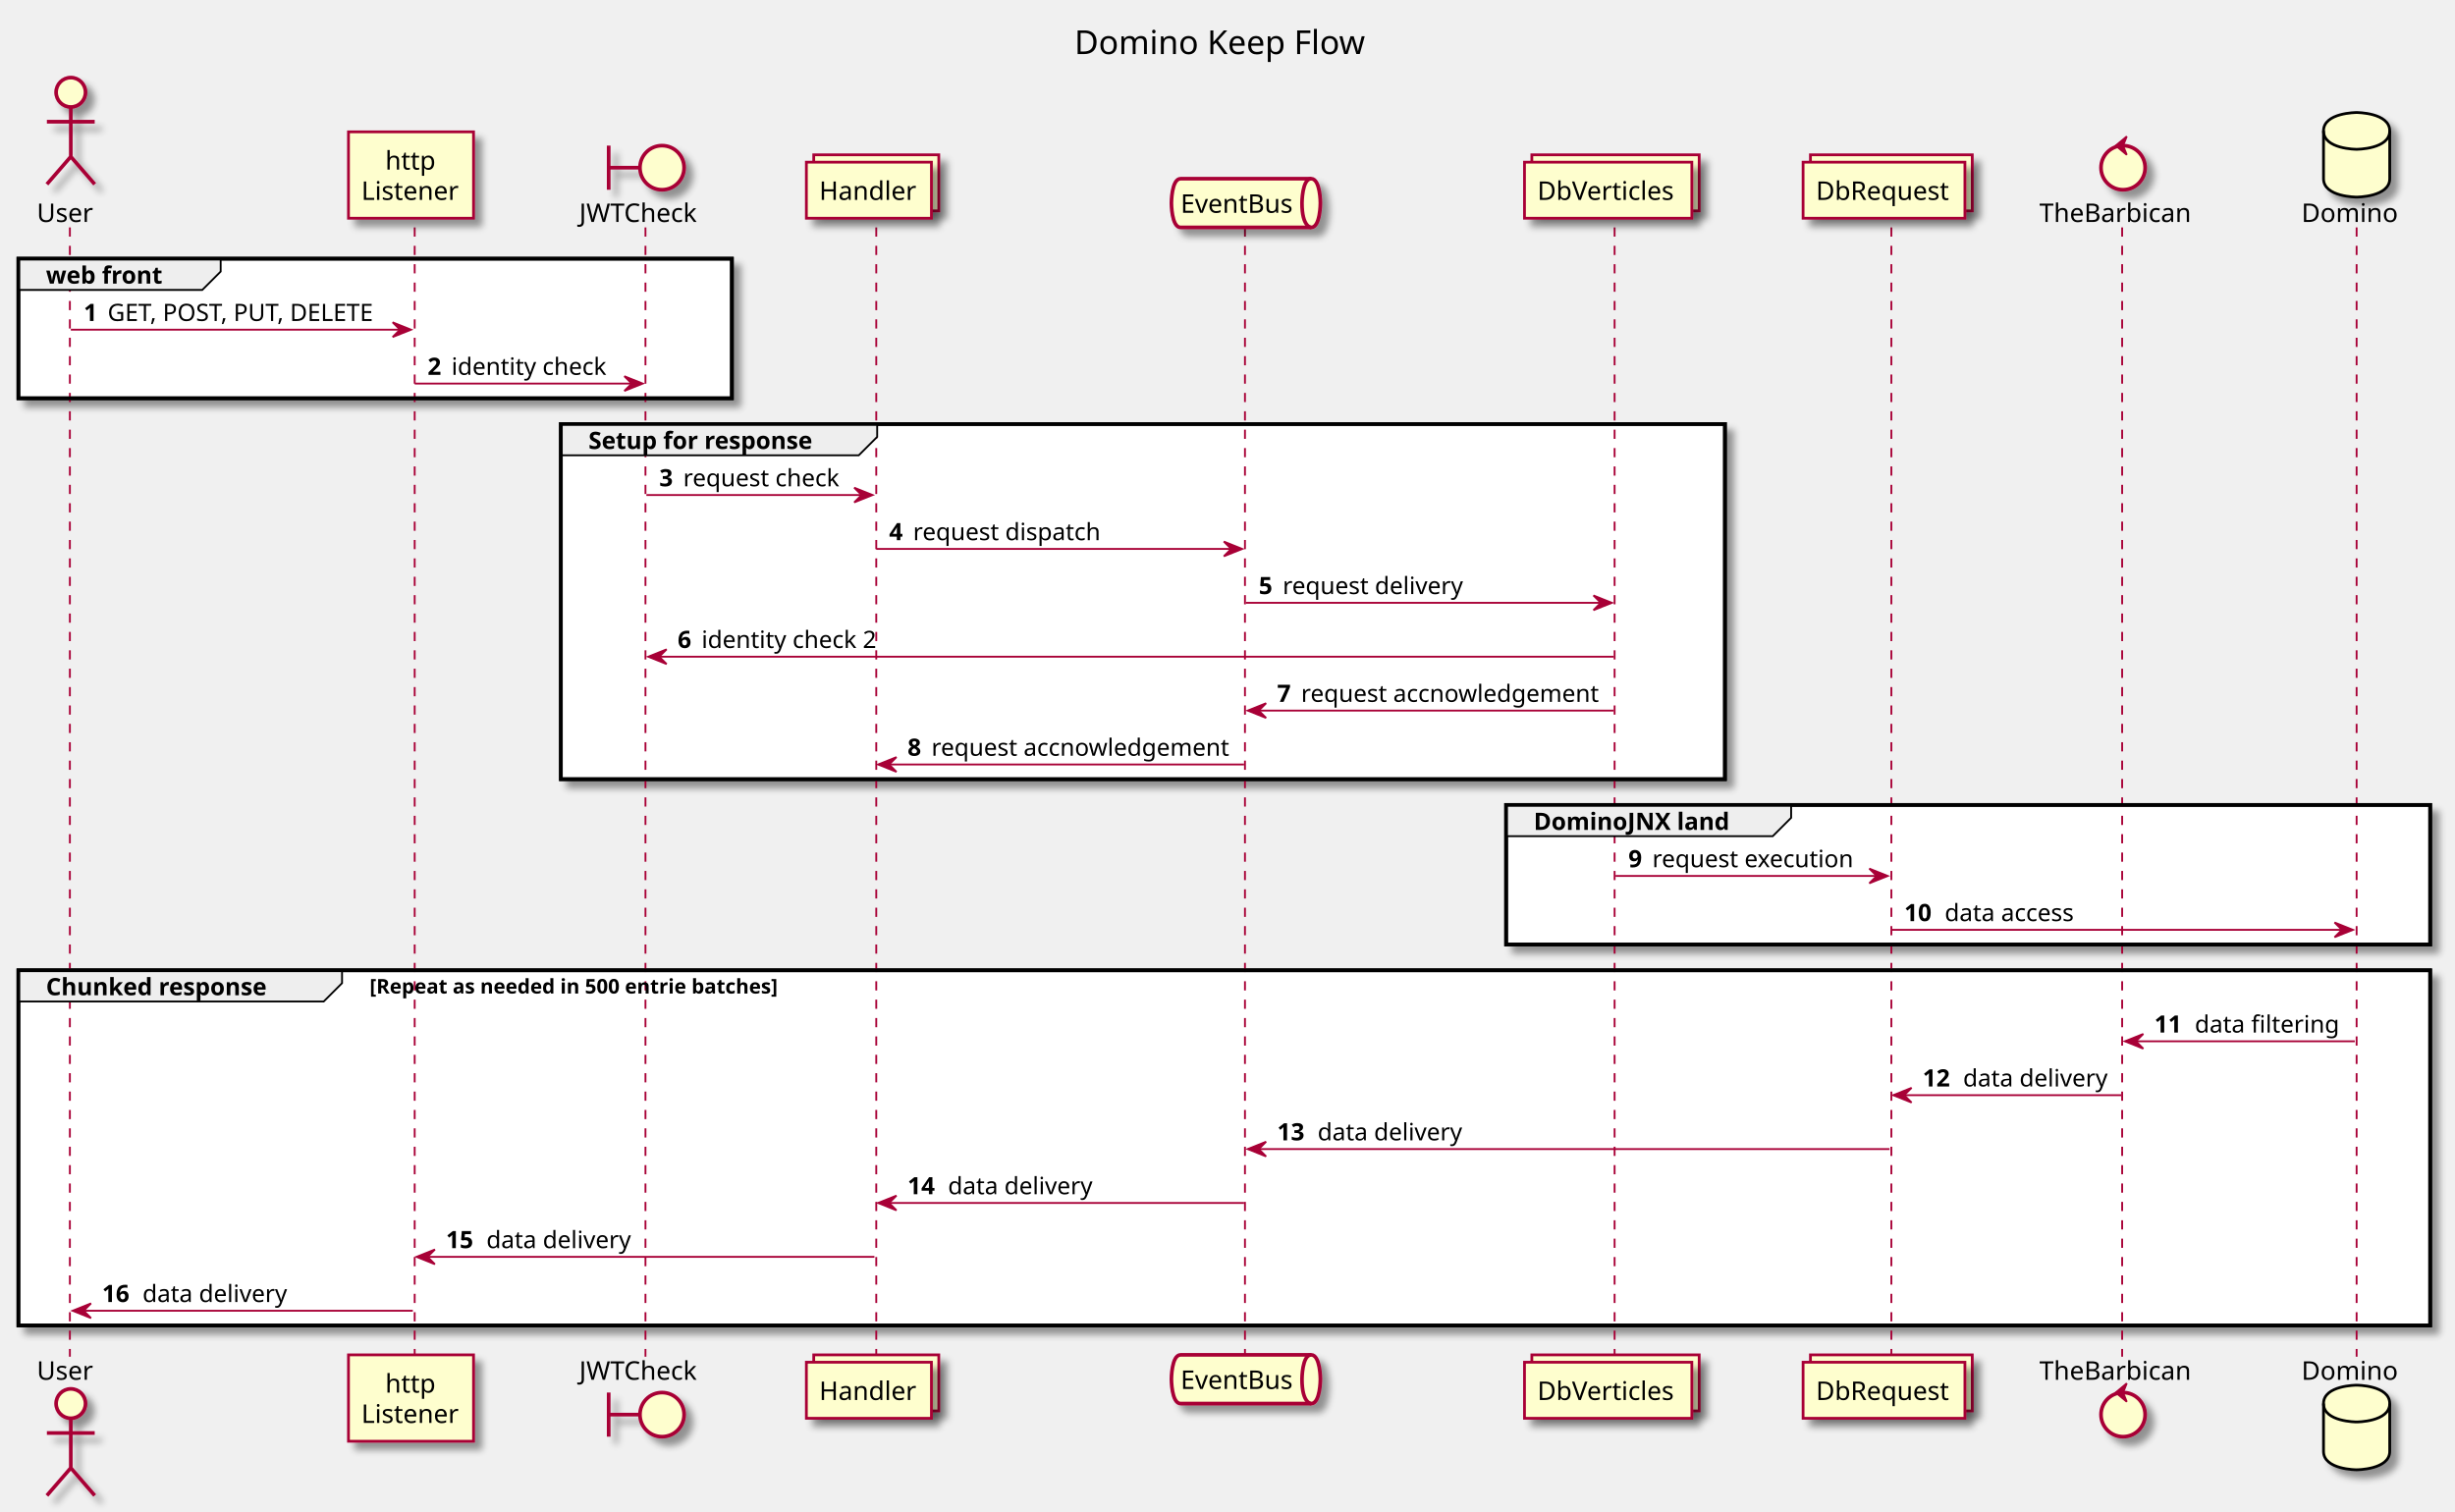
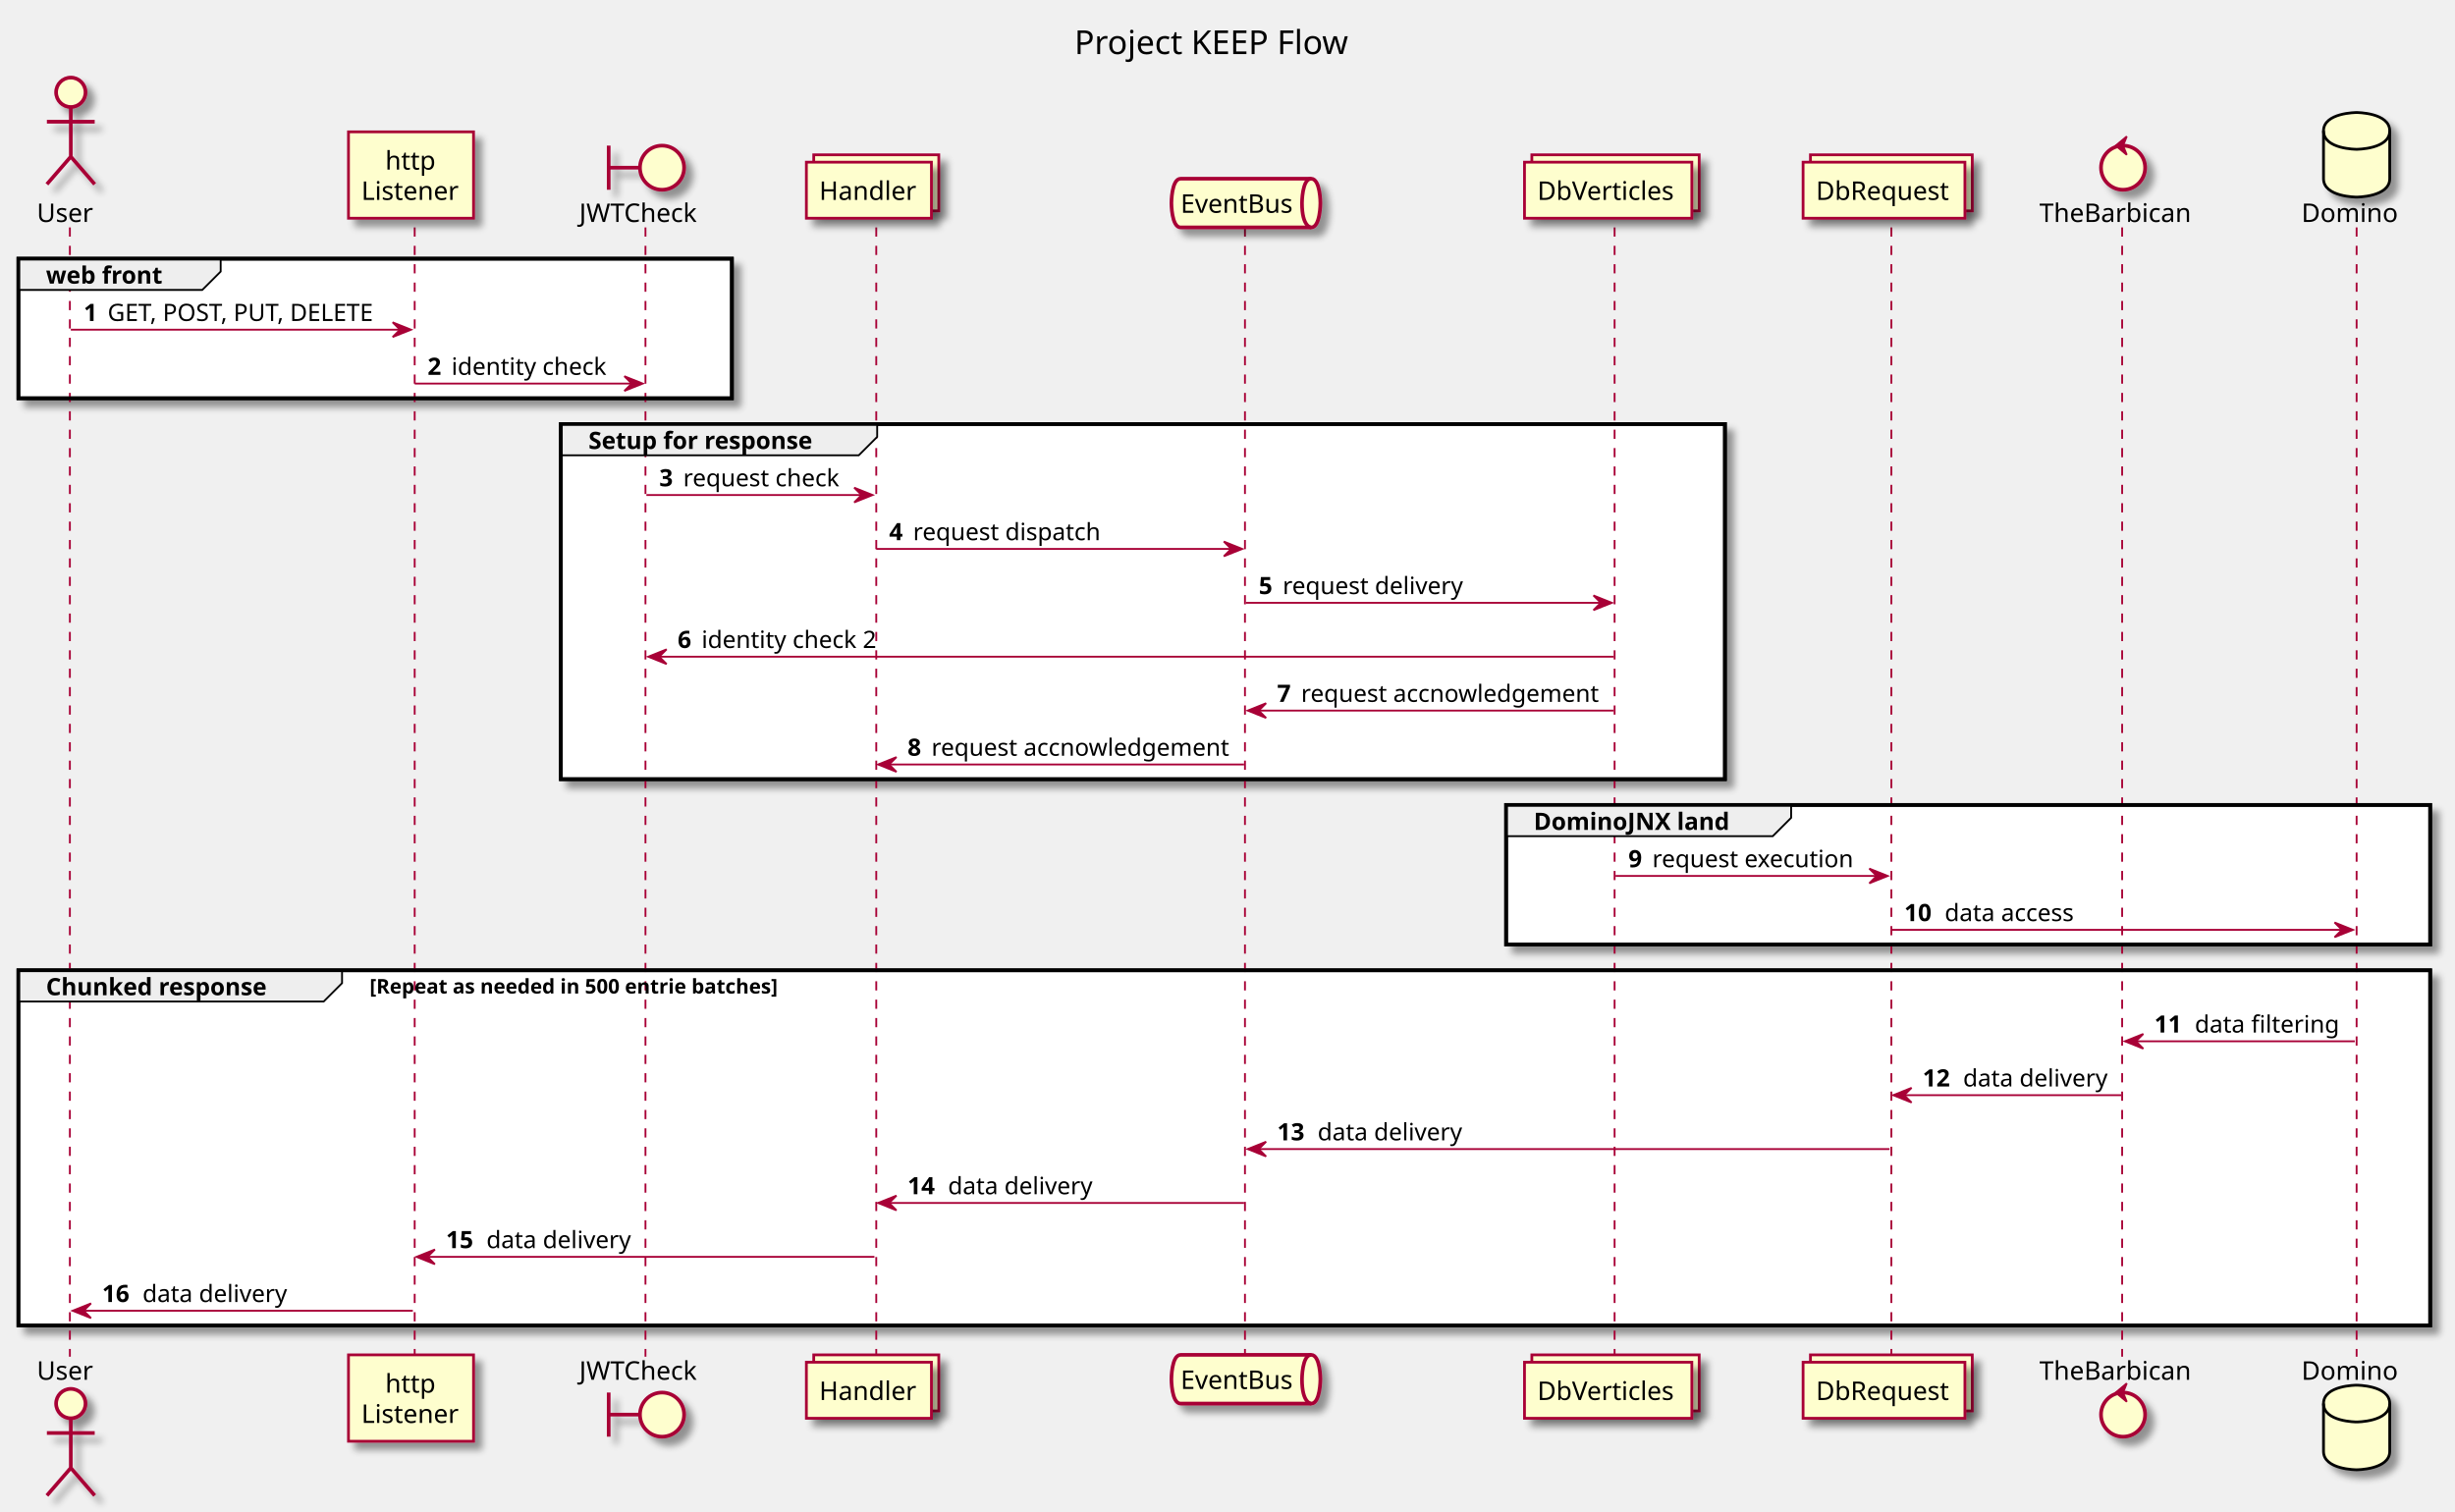
<svg xmlns="http://www.w3.org/2000/svg" contentScriptType="application/ecmascript" contentStyleType="text/css" height="822px" preserveAspectRatio="none" style="width:1335px;height:822px;" version="1.1" viewBox="0 0 1335 822" width="1335px" zoomAndPan="magnify">
  <defs>
    <filter height="300%" id="f183qkvrwixe7p" width="300%" x="-1" y="-1">
      <feGaussianBlur result="blurOut" stdDeviation="2.0" />
      <feColorMatrix in="blurOut" result="blurOut2" type="matrix" values="0 0 0 0 0 0 0 0 0 0 0 0 0 0 0 0 0 0 .4 0" />
      <feOffset dx="4.0" dy="4.0" in="blurOut2" result="blurOut3" />
      <feBlend in="SourceGraphic" in2="blurOut3" mode="normal" />
    </filter>
  </defs>
  <g>
-     <text fill="#000000" font-family="sans-serif" font-size="18" lengthAdjust="spacingAndGlyphs" textLength="163" x="584.25" y="29.402">Domino Keep Flow</text>
+     <text fill="#000000" font-family="sans-serif" font-size="18" lengthAdjust="spacingAndGlyphs" textLength="163" x="584.25" y="29.402">Project KEEP Flow</text>
    <rect fill="#FFFFFF" filter="url(#f183qkvrwixe7p)" height="75.932" style="stroke:#000000;stroke-width:2.0;" width="388" x="10" y="140.688" />
    <rect fill="#FFFFFF" filter="url(#f183qkvrwixe7p)" height="193.174" style="stroke:#000000;stroke-width:2.0;" width="633" x="305" y="230.619" />
    <rect fill="#FFFFFF" filter="url(#f183qkvrwixe7p)" height="75.932" style="stroke:#000000;stroke-width:2.0;" width="502.5" x="819" y="437.793" />
    <rect fill="#FFFFFF" filter="url(#f183qkvrwixe7p)" height="193.174" style="stroke:#000000;stroke-width:2.0;" width="1311.5" x="10" y="527.725" />
    <line style="stroke:#A80036;stroke-width:1.0;stroke-dasharray:5.0,5.0;" x1="38" x2="38" y1="123.688" y2="737.898" />
    <line style="stroke:#A80036;stroke-width:1.0;stroke-dasharray:5.0,5.0;" x1="225.5" x2="225.5" y1="123.688" y2="737.898" />
    <line style="stroke:#A80036;stroke-width:1.0;stroke-dasharray:5.0,5.0;" x1="351" x2="351" y1="123.688" y2="737.898" />
    <line style="stroke:#A80036;stroke-width:1.0;stroke-dasharray:5.0,5.0;" x1="476.5" x2="476.5" y1="123.688" y2="737.898" />
    <line style="stroke:#A80036;stroke-width:1.0;stroke-dasharray:5.0,5.0;" x1="677" x2="677" y1="123.688" y2="737.898" />
    <line style="stroke:#A80036;stroke-width:1.0;stroke-dasharray:5.0,5.0;" x1="878" x2="878" y1="123.688" y2="737.898" />
    <line style="stroke:#A80036;stroke-width:1.0;stroke-dasharray:5.0,5.0;" x1="1028.5" x2="1028.5" y1="123.688" y2="737.898" />
    <line style="stroke:#A80036;stroke-width:1.0;stroke-dasharray:5.0,5.0;" x1="1154" x2="1154" y1="123.688" y2="737.898" />
    <line style="stroke:#A80036;stroke-width:1.0;stroke-dasharray:5.0,5.0;" x1="1281.5" x2="1281.5" y1="123.688" y2="737.898" />
    <text fill="#000000" font-family="sans-serif" font-size="14" lengthAdjust="spacingAndGlyphs" textLength="31" x="20" y="120.734">User</text>
    <ellipse cx="38.5" cy="50.199" fill="#FEFECE" filter="url(#f183qkvrwixe7p)" rx="8" ry="8" style="stroke:#A80036;stroke-width:2.0;" />
    <path d="M38.5,58.199 L38.5,85.199 M25.5,66.199 L51.5,66.199 M38.5,85.199 L25.5,100.199 M38.5,85.199 L51.5,100.199 " fill="none" filter="url(#f183qkvrwixe7p)" style="stroke:#A80036;stroke-width:2.0;" />
    <text fill="#000000" font-family="sans-serif" font-size="14" lengthAdjust="spacingAndGlyphs" textLength="31" x="20" y="750.434">User</text>
    <ellipse cx="38.5" cy="763.387" fill="#FEFECE" filter="url(#f183qkvrwixe7p)" rx="8" ry="8" style="stroke:#A80036;stroke-width:2.0;" />
    <path d="M38.5,771.387 L38.5,798.387 M25.5,779.387 L51.5,779.387 M38.5,798.387 L25.5,813.387 M38.5,798.387 L51.5,813.387 " fill="none" filter="url(#f183qkvrwixe7p)" style="stroke:#A80036;stroke-width:2.0;" />
    <rect fill="#FEFECE" filter="url(#f183qkvrwixe7p)" height="46.977" style="stroke:#A80036;stroke-width:1.5;" width="68" x="189.5" y="71.711" />
    <text fill="#000000" font-family="sans-serif" font-size="14" lengthAdjust="spacingAndGlyphs" textLength="28" x="209.5" y="92.246">http</text>
    <text fill="#000000" font-family="sans-serif" font-size="14" lengthAdjust="spacingAndGlyphs" textLength="54" x="196.5" y="108.734">Listener</text>
    <rect fill="#FEFECE" filter="url(#f183qkvrwixe7p)" height="46.977" style="stroke:#A80036;stroke-width:1.5;" width="68" x="189.5" y="736.898" />
    <text fill="#000000" font-family="sans-serif" font-size="14" lengthAdjust="spacingAndGlyphs" textLength="28" x="209.5" y="757.434">http</text>
    <text fill="#000000" font-family="sans-serif" font-size="14" lengthAdjust="spacingAndGlyphs" textLength="54" x="196.5" y="773.922">Listener</text>
    <text fill="#000000" font-family="sans-serif" font-size="14" lengthAdjust="spacingAndGlyphs" textLength="67" x="315" y="120.734">JWTCheck</text>
    <path d="M331,79.199 L331,103.199 M331,91.199 L348,91.199 " fill="none" filter="url(#f183qkvrwixe7p)" style="stroke:#A80036;stroke-width:2.0;" />
    <ellipse cx="360" cy="91.199" fill="#FEFECE" filter="url(#f183qkvrwixe7p)" rx="12" ry="12" style="stroke:#A80036;stroke-width:2.0;" />
    <text fill="#000000" font-family="sans-serif" font-size="14" lengthAdjust="spacingAndGlyphs" textLength="67" x="315" y="750.434">JWTCheck</text>
    <path d="M331,757.387 L331,781.387 M331,769.387 L348,769.387 " fill="none" filter="url(#f183qkvrwixe7p)" style="stroke:#A80036;stroke-width:2.0;" />
    <ellipse cx="360" cy="769.387" fill="#FEFECE" filter="url(#f183qkvrwixe7p)" rx="12" ry="12" style="stroke:#A80036;stroke-width:2.0;" />
    <rect fill="#FEFECE" filter="url(#f183qkvrwixe7p)" height="30.488" style="stroke:#A80036;stroke-width:1.5;" width="68" x="442.5" y="84.199" />
    <rect fill="#FEFECE" filter="url(#f183qkvrwixe7p)" height="30.488" style="stroke:#A80036;stroke-width:1.5;" width="68" x="438.5" y="88.199" />
    <text fill="#000000" font-family="sans-serif" font-size="14" lengthAdjust="spacingAndGlyphs" textLength="54" x="445.5" y="108.734">Handler</text>
    <rect fill="#FEFECE" filter="url(#f183qkvrwixe7p)" height="30.488" style="stroke:#A80036;stroke-width:1.5;" width="68" x="442.5" y="736.898" />
    <rect fill="#FEFECE" filter="url(#f183qkvrwixe7p)" height="30.488" style="stroke:#A80036;stroke-width:1.5;" width="68" x="438.5" y="740.898" />
    <text fill="#000000" font-family="sans-serif" font-size="14" lengthAdjust="spacingAndGlyphs" textLength="54" x="445.5" y="761.434">Handler</text>
    <path d="M642,97.199 L713,97.199 C718,97.199 718,110.443 718,110.443 C718,110.443 718,123.688 713,123.688 L642,123.688 C637,123.688 637,110.443 637,110.443 C637,110.443 637,97.199 642,97.199 " fill="#FEFECE" filter="url(#f183qkvrwixe7p)" style="stroke:#A80036;stroke-width:2.0;" />
    <path d="M713,97.199 C708,97.199 708,110.443 708,110.443 C708,123.688 713,123.688 713,123.688 " fill="none" style="stroke:#A80036;stroke-width:2.0;" />
    <text fill="#000000" font-family="sans-serif" font-size="14" lengthAdjust="spacingAndGlyphs" textLength="61" x="642" y="115.734">EventBus</text>
    <path d="M642,736.898 L713,736.898 C718,736.898 718,750.143 718,750.143 C718,750.143 718,763.387 713,763.387 L642,763.387 C637,763.387 637,750.143 637,750.143 C637,750.143 637,736.898 642,736.898 " fill="#FEFECE" filter="url(#f183qkvrwixe7p)" style="stroke:#A80036;stroke-width:2.0;" />
    <path d="M713,736.898 C708,736.898 708,750.143 708,750.143 C708,763.387 713,763.387 713,763.387 " fill="none" style="stroke:#A80036;stroke-width:2.0;" />
    <text fill="#000000" font-family="sans-serif" font-size="14" lengthAdjust="spacingAndGlyphs" textLength="61" x="642" y="755.434">EventBus</text>
    <rect fill="#FEFECE" filter="url(#f183qkvrwixe7p)" height="30.488" style="stroke:#A80036;stroke-width:1.5;" width="91" x="833" y="84.199" />
    <rect fill="#FEFECE" filter="url(#f183qkvrwixe7p)" height="30.488" style="stroke:#A80036;stroke-width:1.5;" width="91" x="829" y="88.199" />
    <text fill="#000000" font-family="sans-serif" font-size="14" lengthAdjust="spacingAndGlyphs" textLength="77" x="836" y="108.734">DbVerticles</text>
    <rect fill="#FEFECE" filter="url(#f183qkvrwixe7p)" height="30.488" style="stroke:#A80036;stroke-width:1.5;" width="91" x="833" y="736.898" />
    <rect fill="#FEFECE" filter="url(#f183qkvrwixe7p)" height="30.488" style="stroke:#A80036;stroke-width:1.5;" width="91" x="829" y="740.898" />
    <text fill="#000000" font-family="sans-serif" font-size="14" lengthAdjust="spacingAndGlyphs" textLength="77" x="836" y="761.434">DbVerticles</text>
    <rect fill="#FEFECE" filter="url(#f183qkvrwixe7p)" height="30.488" style="stroke:#A80036;stroke-width:1.5;" width="88" x="984.5" y="84.199" />
    <rect fill="#FEFECE" filter="url(#f183qkvrwixe7p)" height="30.488" style="stroke:#A80036;stroke-width:1.5;" width="88" x="980.5" y="88.199" />
    <text fill="#000000" font-family="sans-serif" font-size="14" lengthAdjust="spacingAndGlyphs" textLength="74" x="987.5" y="108.734">DbRequest</text>
    <rect fill="#FEFECE" filter="url(#f183qkvrwixe7p)" height="30.488" style="stroke:#A80036;stroke-width:1.5;" width="88" x="984.5" y="736.898" />
    <rect fill="#FEFECE" filter="url(#f183qkvrwixe7p)" height="30.488" style="stroke:#A80036;stroke-width:1.5;" width="88" x="980.5" y="740.898" />
    <text fill="#000000" font-family="sans-serif" font-size="14" lengthAdjust="spacingAndGlyphs" textLength="74" x="987.5" y="761.434">DbRequest</text>
    <text fill="#000000" font-family="sans-serif" font-size="14" lengthAdjust="spacingAndGlyphs" textLength="85" x="1109" y="120.734">TheBarbican</text>
    <ellipse cx="1154.5" cy="91.199" fill="#FEFECE" filter="url(#f183qkvrwixe7p)" rx="12" ry="12" style="stroke:#A80036;stroke-width:2.0;" />
    <polygon fill="#A80036" points="1150.5,79.199,1156.5,74.199,1154.5,79.199,1156.5,84.199,1150.5,79.199" style="stroke:#A80036;stroke-width:1.0;" />
    <text fill="#000000" font-family="sans-serif" font-size="14" lengthAdjust="spacingAndGlyphs" textLength="85" x="1109" y="750.434">TheBarbican</text>
    <ellipse cx="1154.5" cy="769.387" fill="#FEFECE" filter="url(#f183qkvrwixe7p)" rx="12" ry="12" style="stroke:#A80036;stroke-width:2.0;" />
    <polygon fill="#A80036" points="1150.5,757.387,1156.5,752.387,1154.5,757.387,1156.5,762.387,1150.5,757.387" style="stroke:#A80036;stroke-width:1.0;" />
    <text fill="#000000" font-family="sans-serif" font-size="14" lengthAdjust="spacingAndGlyphs" textLength="54" x="1251.5" y="120.734">Domino</text>
    <path d="M1263.5,71.199 C1263.5,61.199 1281.5,61.199 1281.5,61.199 C1281.5,61.199 1299.5,61.199 1299.5,71.199 L1299.5,97.199 C1299.5,107.199 1281.5,107.199 1281.5,107.199 C1281.5,107.199 1263.5,107.199 1263.5,97.199 L1263.5,71.199 " fill="#FEFECE" filter="url(#f183qkvrwixe7p)" style="stroke:#000000;stroke-width:1.5;" />
    <path d="M1263.5,71.199 C1263.5,81.199 1281.5,81.199 1281.5,81.199 C1281.5,81.199 1299.5,81.199 1299.5,71.199 " fill="none" style="stroke:#000000;stroke-width:1.5;" />
    <text fill="#000000" font-family="sans-serif" font-size="14" lengthAdjust="spacingAndGlyphs" textLength="54" x="1251.5" y="750.434">Domino</text>
    <path d="M1263.5,763.387 C1263.5,753.387 1281.5,753.387 1281.5,753.387 C1281.5,753.387 1299.5,753.387 1299.5,763.387 L1299.5,789.387 C1299.5,799.387 1281.5,799.387 1281.5,799.387 C1281.5,799.387 1263.5,799.387 1263.5,789.387 L1263.5,763.387 " fill="#FEFECE" filter="url(#f183qkvrwixe7p)" style="stroke:#000000;stroke-width:1.5;" />
    <path d="M1263.5,763.387 C1263.5,773.387 1281.5,773.387 1281.5,773.387 C1281.5,773.387 1299.5,773.387 1299.5,763.387 " fill="none" style="stroke:#000000;stroke-width:1.5;" />
    <path d="M10,140.688 L120,140.688 L120,147.688 L110,157.688 L10,157.688 L10,140.688 " fill="#EEEEEE" style="stroke:#000000;stroke-width:1.0;" />
    <rect fill="none" height="75.932" style="stroke:#000000;stroke-width:2.0;" width="388" x="10" y="140.688" />
    <text fill="#000000" font-family="sans-serif" font-size="13" font-weight="bold" lengthAdjust="spacingAndGlyphs" textLength="65" x="25" y="154.256">web front</text>
    <polygon fill="#A80036" points="213.5,175.309,223.5,179.309,213.5,183.309,217.5,179.309" style="stroke:#A80036;stroke-width:1.0;" />
    <line style="stroke:#A80036;stroke-width:1.0;" x1="38.5" x2="219.5" y1="179.309" y2="179.309" />
    <text fill="#000000" font-family="sans-serif" font-size="13" font-weight="bold" lengthAdjust="spacingAndGlyphs" textLength="9" x="45.5" y="174.566">1</text>
    <text fill="#000000" font-family="sans-serif" font-size="13" lengthAdjust="spacingAndGlyphs" textLength="150" x="58.5" y="174.566">GET, POST, PUT, DELETE</text>
    <polygon fill="#A80036" points="339.5,204.619,349.5,208.619,339.5,212.619,343.5,208.619" style="stroke:#A80036;stroke-width:1.0;" />
    <line style="stroke:#A80036;stroke-width:1.0;" x1="225.5" x2="345.5" y1="208.619" y2="208.619" />
    <text fill="#000000" font-family="sans-serif" font-size="13" font-weight="bold" lengthAdjust="spacingAndGlyphs" textLength="9" x="232.5" y="203.877">2</text>
    <text fill="#000000" font-family="sans-serif" font-size="13" lengthAdjust="spacingAndGlyphs" textLength="89" x="245.5" y="203.877">identity check</text>
    <path d="M305,230.619 L477,230.619 L477,237.619 L467,247.619 L305,247.619 L305,230.619 " fill="#EEEEEE" style="stroke:#000000;stroke-width:1.0;" />
    <rect fill="none" height="193.174" style="stroke:#000000;stroke-width:2.0;" width="633" x="305" y="230.619" />
    <text fill="#000000" font-family="sans-serif" font-size="13" font-weight="bold" lengthAdjust="spacingAndGlyphs" textLength="127" x="320" y="244.188">Setup for response</text>
    <polygon fill="#A80036" points="464.5,265.24,474.5,269.24,464.5,273.24,468.5,269.24" style="stroke:#A80036;stroke-width:1.0;" />
    <line style="stroke:#A80036;stroke-width:1.0;" x1="351.5" x2="470.5" y1="269.24" y2="269.24" />
    <text fill="#000000" font-family="sans-serif" font-size="13" font-weight="bold" lengthAdjust="spacingAndGlyphs" textLength="9" x="358.5" y="264.498">3</text>
    <text fill="#000000" font-family="sans-serif" font-size="13" lengthAdjust="spacingAndGlyphs" textLength="88" x="371.5" y="264.498">request check</text>
    <polygon fill="#A80036" points="665.5,294.551,675.5,298.551,665.5,302.551,669.5,298.551" style="stroke:#A80036;stroke-width:1.0;" />
    <line style="stroke:#A80036;stroke-width:1.0;" x1="476.5" x2="671.5" y1="298.551" y2="298.551" />
    <text fill="#000000" font-family="sans-serif" font-size="13" font-weight="bold" lengthAdjust="spacingAndGlyphs" textLength="9" x="483.5" y="293.809">4</text>
    <text fill="#000000" font-family="sans-serif" font-size="13" lengthAdjust="spacingAndGlyphs" textLength="105" x="496.5" y="293.809">request dispatch</text>
    <polygon fill="#A80036" points="866.5,323.861,876.5,327.861,866.5,331.861,870.5,327.861" style="stroke:#A80036;stroke-width:1.0;" />
    <line style="stroke:#A80036;stroke-width:1.0;" x1="677.5" x2="872.5" y1="327.861" y2="327.861" />
    <text fill="#000000" font-family="sans-serif" font-size="13" font-weight="bold" lengthAdjust="spacingAndGlyphs" textLength="9" x="684.5" y="323.119">5</text>
    <text fill="#000000" font-family="sans-serif" font-size="13" lengthAdjust="spacingAndGlyphs" textLength="100" x="697.5" y="323.119">request delivery</text>
    <polygon fill="#A80036" points="362.5,353.172,352.5,357.172,362.5,361.172,358.5,357.172" style="stroke:#A80036;stroke-width:1.0;" />
    <line style="stroke:#A80036;stroke-width:1.0;" x1="356.5" x2="877.5" y1="357.172" y2="357.172" />
    <text fill="#000000" font-family="sans-serif" font-size="13" font-weight="bold" lengthAdjust="spacingAndGlyphs" textLength="9" x="368.5" y="352.43">6</text>
    <text fill="#000000" font-family="sans-serif" font-size="13" lengthAdjust="spacingAndGlyphs" textLength="101" x="381.5" y="352.43">identity check 2</text>
    <polygon fill="#A80036" points="688.5,382.482,678.5,386.482,688.5,390.482,684.5,386.482" style="stroke:#A80036;stroke-width:1.0;" />
    <line style="stroke:#A80036;stroke-width:1.0;" x1="682.5" x2="877.5" y1="386.482" y2="386.482" />
    <text fill="#000000" font-family="sans-serif" font-size="13" font-weight="bold" lengthAdjust="spacingAndGlyphs" textLength="9" x="694.5" y="381.74">7</text>
    <text fill="#000000" font-family="sans-serif" font-size="13" lengthAdjust="spacingAndGlyphs" textLength="164" x="707.5" y="381.74">request accnowledgement</text>
    <polygon fill="#A80036" points="487.5,411.793,477.5,415.793,487.5,419.793,483.5,415.793" style="stroke:#A80036;stroke-width:1.0;" />
    <line style="stroke:#A80036;stroke-width:1.0;" x1="481.5" x2="676.5" y1="415.793" y2="415.793" />
    <text fill="#000000" font-family="sans-serif" font-size="13" font-weight="bold" lengthAdjust="spacingAndGlyphs" textLength="9" x="493.5" y="411.051">8</text>
    <text fill="#000000" font-family="sans-serif" font-size="13" lengthAdjust="spacingAndGlyphs" textLength="164" x="506.5" y="411.051">request accnowledgement</text>
    <path d="M819,437.793 L974,437.793 L974,444.793 L964,454.793 L819,454.793 L819,437.793 " fill="#EEEEEE" style="stroke:#000000;stroke-width:1.0;" />
    <rect fill="none" height="75.932" style="stroke:#000000;stroke-width:2.0;" width="502.5" x="819" y="437.793" />
    <text fill="#000000" font-family="sans-serif" font-size="13" font-weight="bold" lengthAdjust="spacingAndGlyphs" textLength="110" x="834" y="451.361">DominoJNX land</text>
    <polygon fill="#A80036" points="1016.5,472.414,1026.5,476.414,1016.5,480.414,1020.5,476.414" style="stroke:#A80036;stroke-width:1.0;" />
    <line style="stroke:#A80036;stroke-width:1.0;" x1="878.5" x2="1022.5" y1="476.414" y2="476.414" />
    <text fill="#000000" font-family="sans-serif" font-size="13" font-weight="bold" lengthAdjust="spacingAndGlyphs" textLength="9" x="885.5" y="471.672">9</text>
    <text fill="#000000" font-family="sans-serif" font-size="13" lengthAdjust="spacingAndGlyphs" textLength="113" x="898.5" y="471.672">request execution</text>
    <polygon fill="#A80036" points="1269.5,501.725,1279.5,505.725,1269.5,509.725,1273.5,505.725" style="stroke:#A80036;stroke-width:1.0;" />
    <line style="stroke:#A80036;stroke-width:1.0;" x1="1028.5" x2="1275.5" y1="505.725" y2="505.725" />
    <text fill="#000000" font-family="sans-serif" font-size="13" font-weight="bold" lengthAdjust="spacingAndGlyphs" textLength="18" x="1035.5" y="500.982">10</text>
    <text fill="#000000" font-family="sans-serif" font-size="13" lengthAdjust="spacingAndGlyphs" textLength="73" x="1057.5" y="500.982">data access</text>
    <path d="M10,527.725 L186,527.725 L186,534.725 L176,544.725 L10,544.725 L10,527.725 " fill="#EEEEEE" style="stroke:#000000;stroke-width:1.0;" />
    <rect fill="none" height="193.174" style="stroke:#000000;stroke-width:2.0;" width="1311.5" x="10" y="527.725" />
    <text fill="#000000" font-family="sans-serif" font-size="13" font-weight="bold" lengthAdjust="spacingAndGlyphs" textLength="127" x="25" y="541.293">Chunked response</text>
    <text fill="#000000" font-family="sans-serif" font-size="11" font-weight="bold" lengthAdjust="spacingAndGlyphs" textLength="226" x="201" y="540.359">[Repeat as needed in 500 entrie batches]</text>
    <polygon fill="#A80036" points="1165.5,562.346,1155.5,566.346,1165.5,570.346,1161.5,566.346" style="stroke:#A80036;stroke-width:1.0;" />
    <line style="stroke:#A80036;stroke-width:1.0;" x1="1159.5" x2="1280.5" y1="566.346" y2="566.346" />
    <text fill="#000000" font-family="sans-serif" font-size="13" font-weight="bold" lengthAdjust="spacingAndGlyphs" textLength="18" x="1171.5" y="561.604">11</text>
    <text fill="#000000" font-family="sans-serif" font-size="13" lengthAdjust="spacingAndGlyphs" textLength="81" x="1193.5" y="561.604">data filtering</text>
    <polygon fill="#A80036" points="1039.5,591.656,1029.5,595.656,1039.5,599.656,1035.5,595.656" style="stroke:#A80036;stroke-width:1.0;" />
    <line style="stroke:#A80036;stroke-width:1.0;" x1="1033.5" x2="1153.5" y1="595.656" y2="595.656" />
    <text fill="#000000" font-family="sans-serif" font-size="13" font-weight="bold" lengthAdjust="spacingAndGlyphs" textLength="18" x="1045.5" y="590.914">12</text>
    <text fill="#000000" font-family="sans-serif" font-size="13" lengthAdjust="spacingAndGlyphs" textLength="80" x="1067.5" y="590.914">data delivery</text>
    <polygon fill="#A80036" points="688.5,620.967,678.5,624.967,688.5,628.967,684.5,624.967" style="stroke:#A80036;stroke-width:1.0;" />
    <line style="stroke:#A80036;stroke-width:1.0;" x1="682.5" x2="1027.5" y1="624.967" y2="624.967" />
    <text fill="#000000" font-family="sans-serif" font-size="13" font-weight="bold" lengthAdjust="spacingAndGlyphs" textLength="18" x="694.5" y="620.225">13</text>
    <text fill="#000000" font-family="sans-serif" font-size="13" lengthAdjust="spacingAndGlyphs" textLength="80" x="716.5" y="620.225">data delivery</text>
    <polygon fill="#A80036" points="487.5,650.277,477.5,654.277,487.5,658.277,483.5,654.277" style="stroke:#A80036;stroke-width:1.0;" />
    <line style="stroke:#A80036;stroke-width:1.0;" x1="481.5" x2="676.5" y1="654.277" y2="654.277" />
    <text fill="#000000" font-family="sans-serif" font-size="13" font-weight="bold" lengthAdjust="spacingAndGlyphs" textLength="18" x="493.5" y="649.535">14</text>
    <text fill="#000000" font-family="sans-serif" font-size="13" lengthAdjust="spacingAndGlyphs" textLength="80" x="515.5" y="649.535">data delivery</text>
    <polygon fill="#A80036" points="236.5,679.588,226.5,683.588,236.5,687.588,232.5,683.588" style="stroke:#A80036;stroke-width:1.0;" />
    <line style="stroke:#A80036;stroke-width:1.0;" x1="230.5" x2="475.5" y1="683.588" y2="683.588" />
    <text fill="#000000" font-family="sans-serif" font-size="13" font-weight="bold" lengthAdjust="spacingAndGlyphs" textLength="18" x="242.5" y="678.846">15</text>
    <text fill="#000000" font-family="sans-serif" font-size="13" lengthAdjust="spacingAndGlyphs" textLength="80" x="264.5" y="678.846">data delivery</text>
    <polygon fill="#A80036" points="49.5,708.898,39.5,712.898,49.5,716.898,45.5,712.898" style="stroke:#A80036;stroke-width:1.0;" />
    <line style="stroke:#A80036;stroke-width:1.0;" x1="43.5" x2="224.5" y1="712.898" y2="712.898" />
    <text fill="#000000" font-family="sans-serif" font-size="13" font-weight="bold" lengthAdjust="spacingAndGlyphs" textLength="18" x="55.5" y="708.156">16</text>
    <text fill="#000000" font-family="sans-serif" font-size="13" lengthAdjust="spacingAndGlyphs" textLength="80" x="77.5" y="708.156">data delivery</text>
  </g>
</svg>
